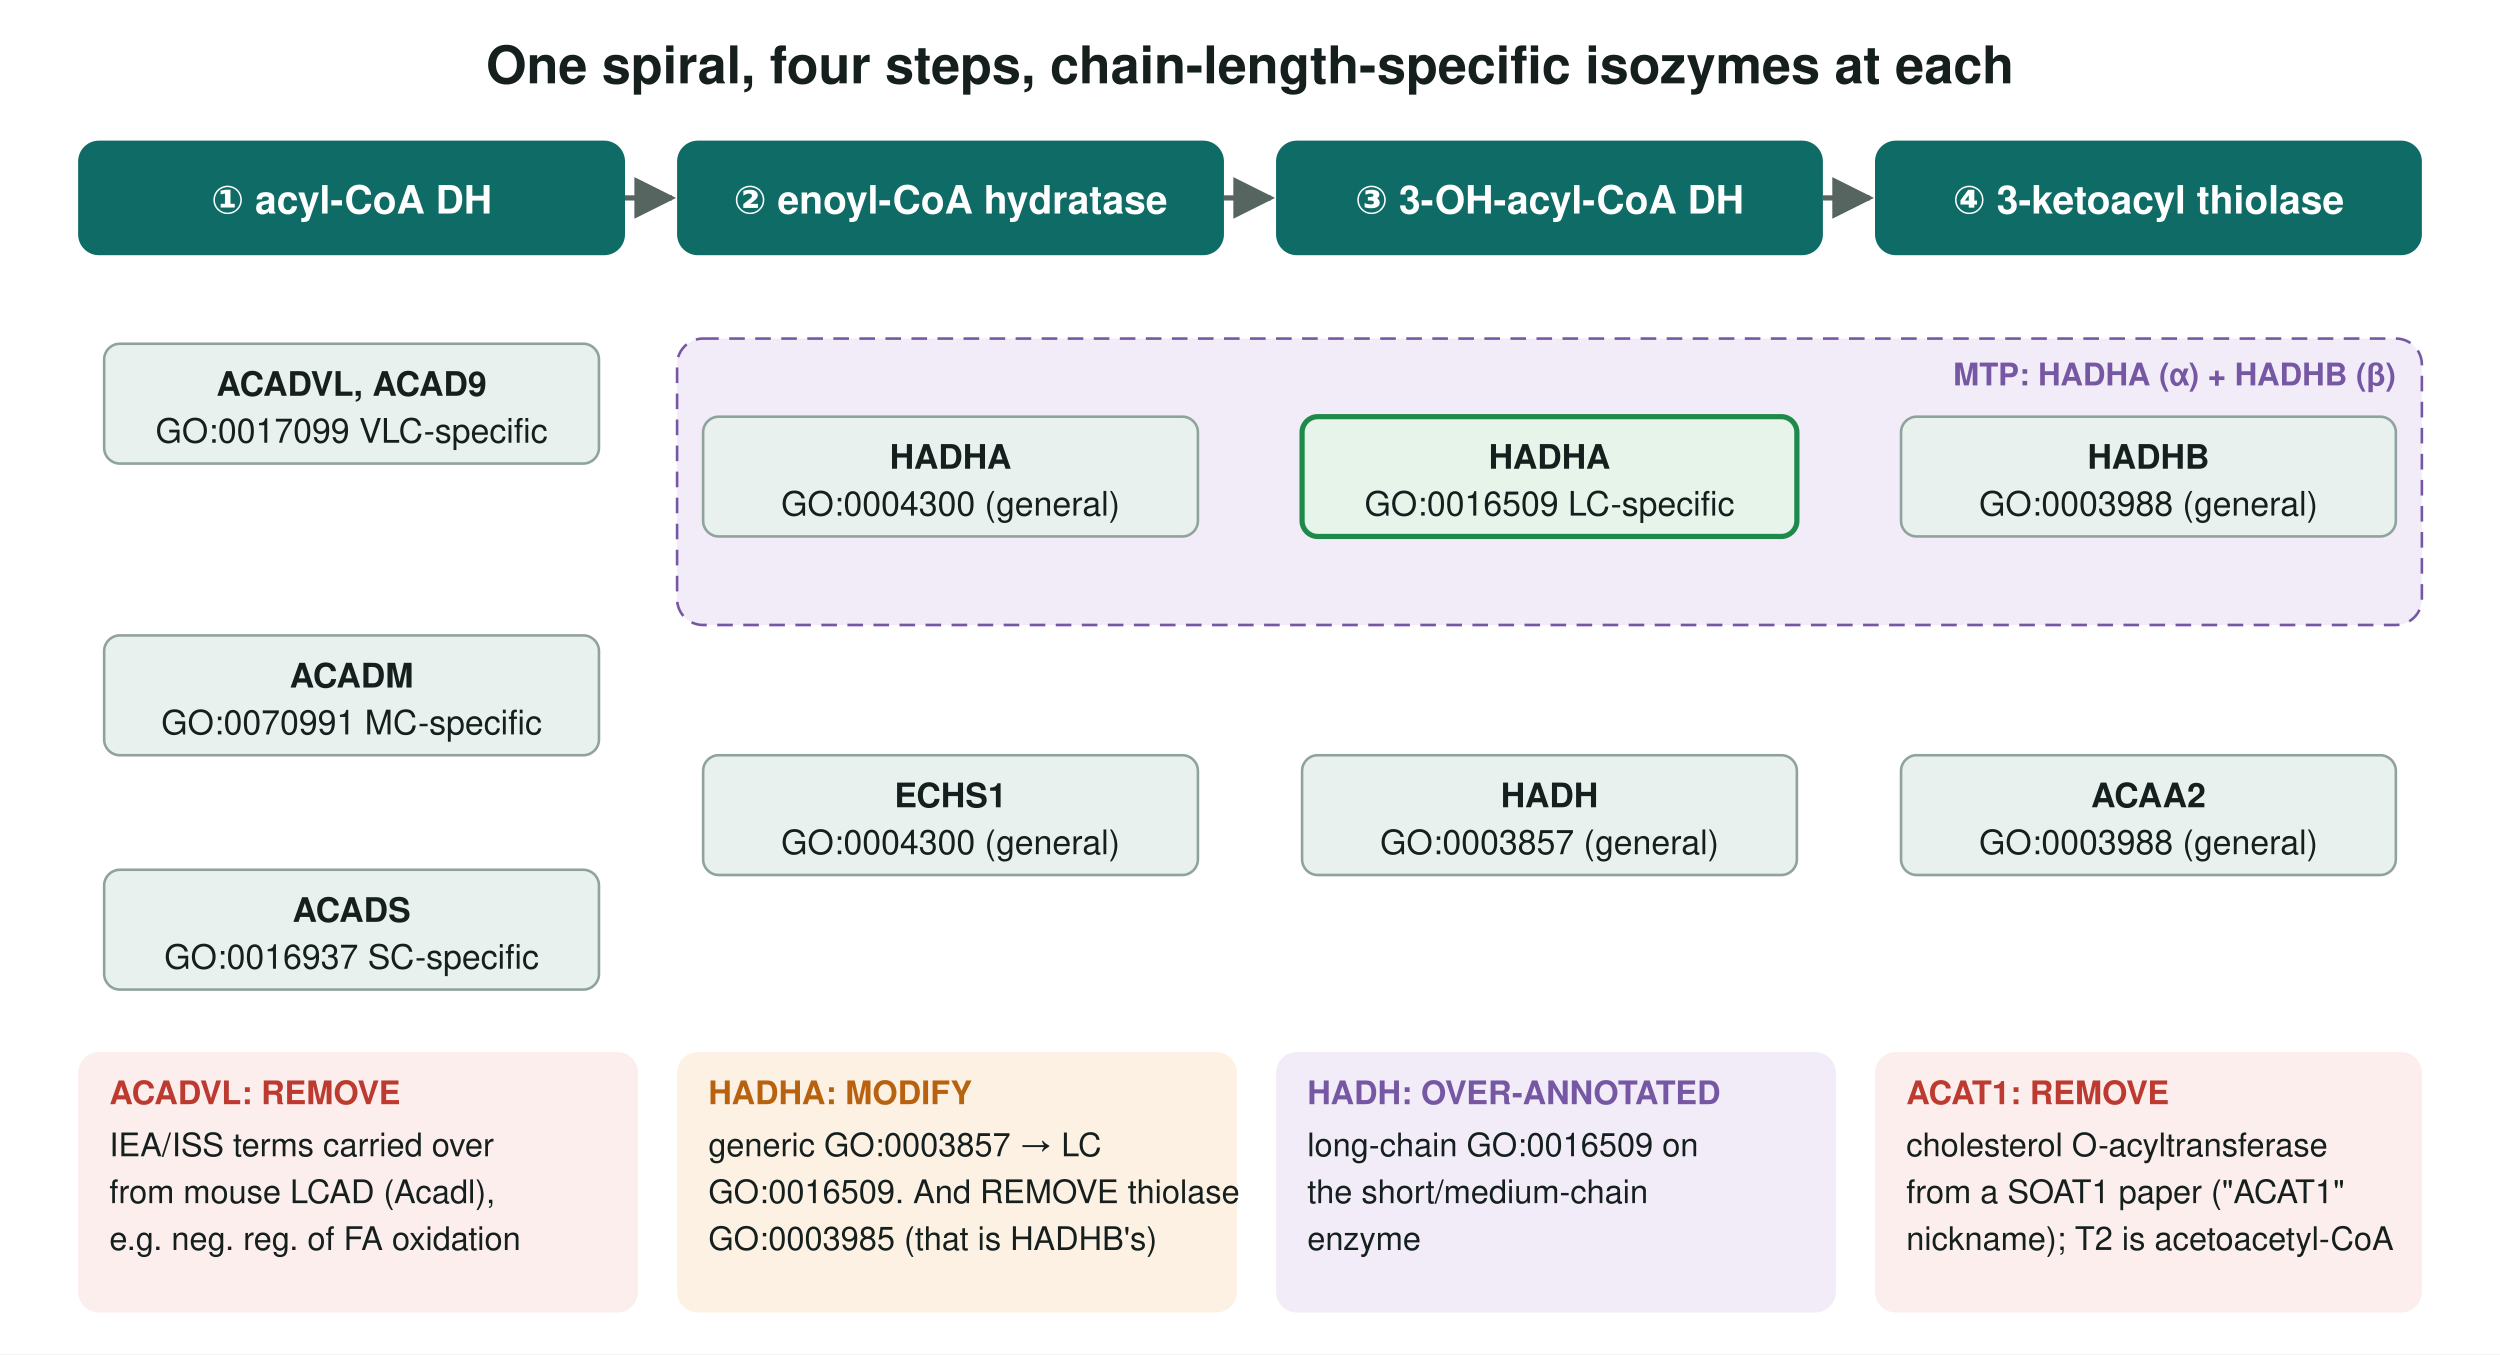
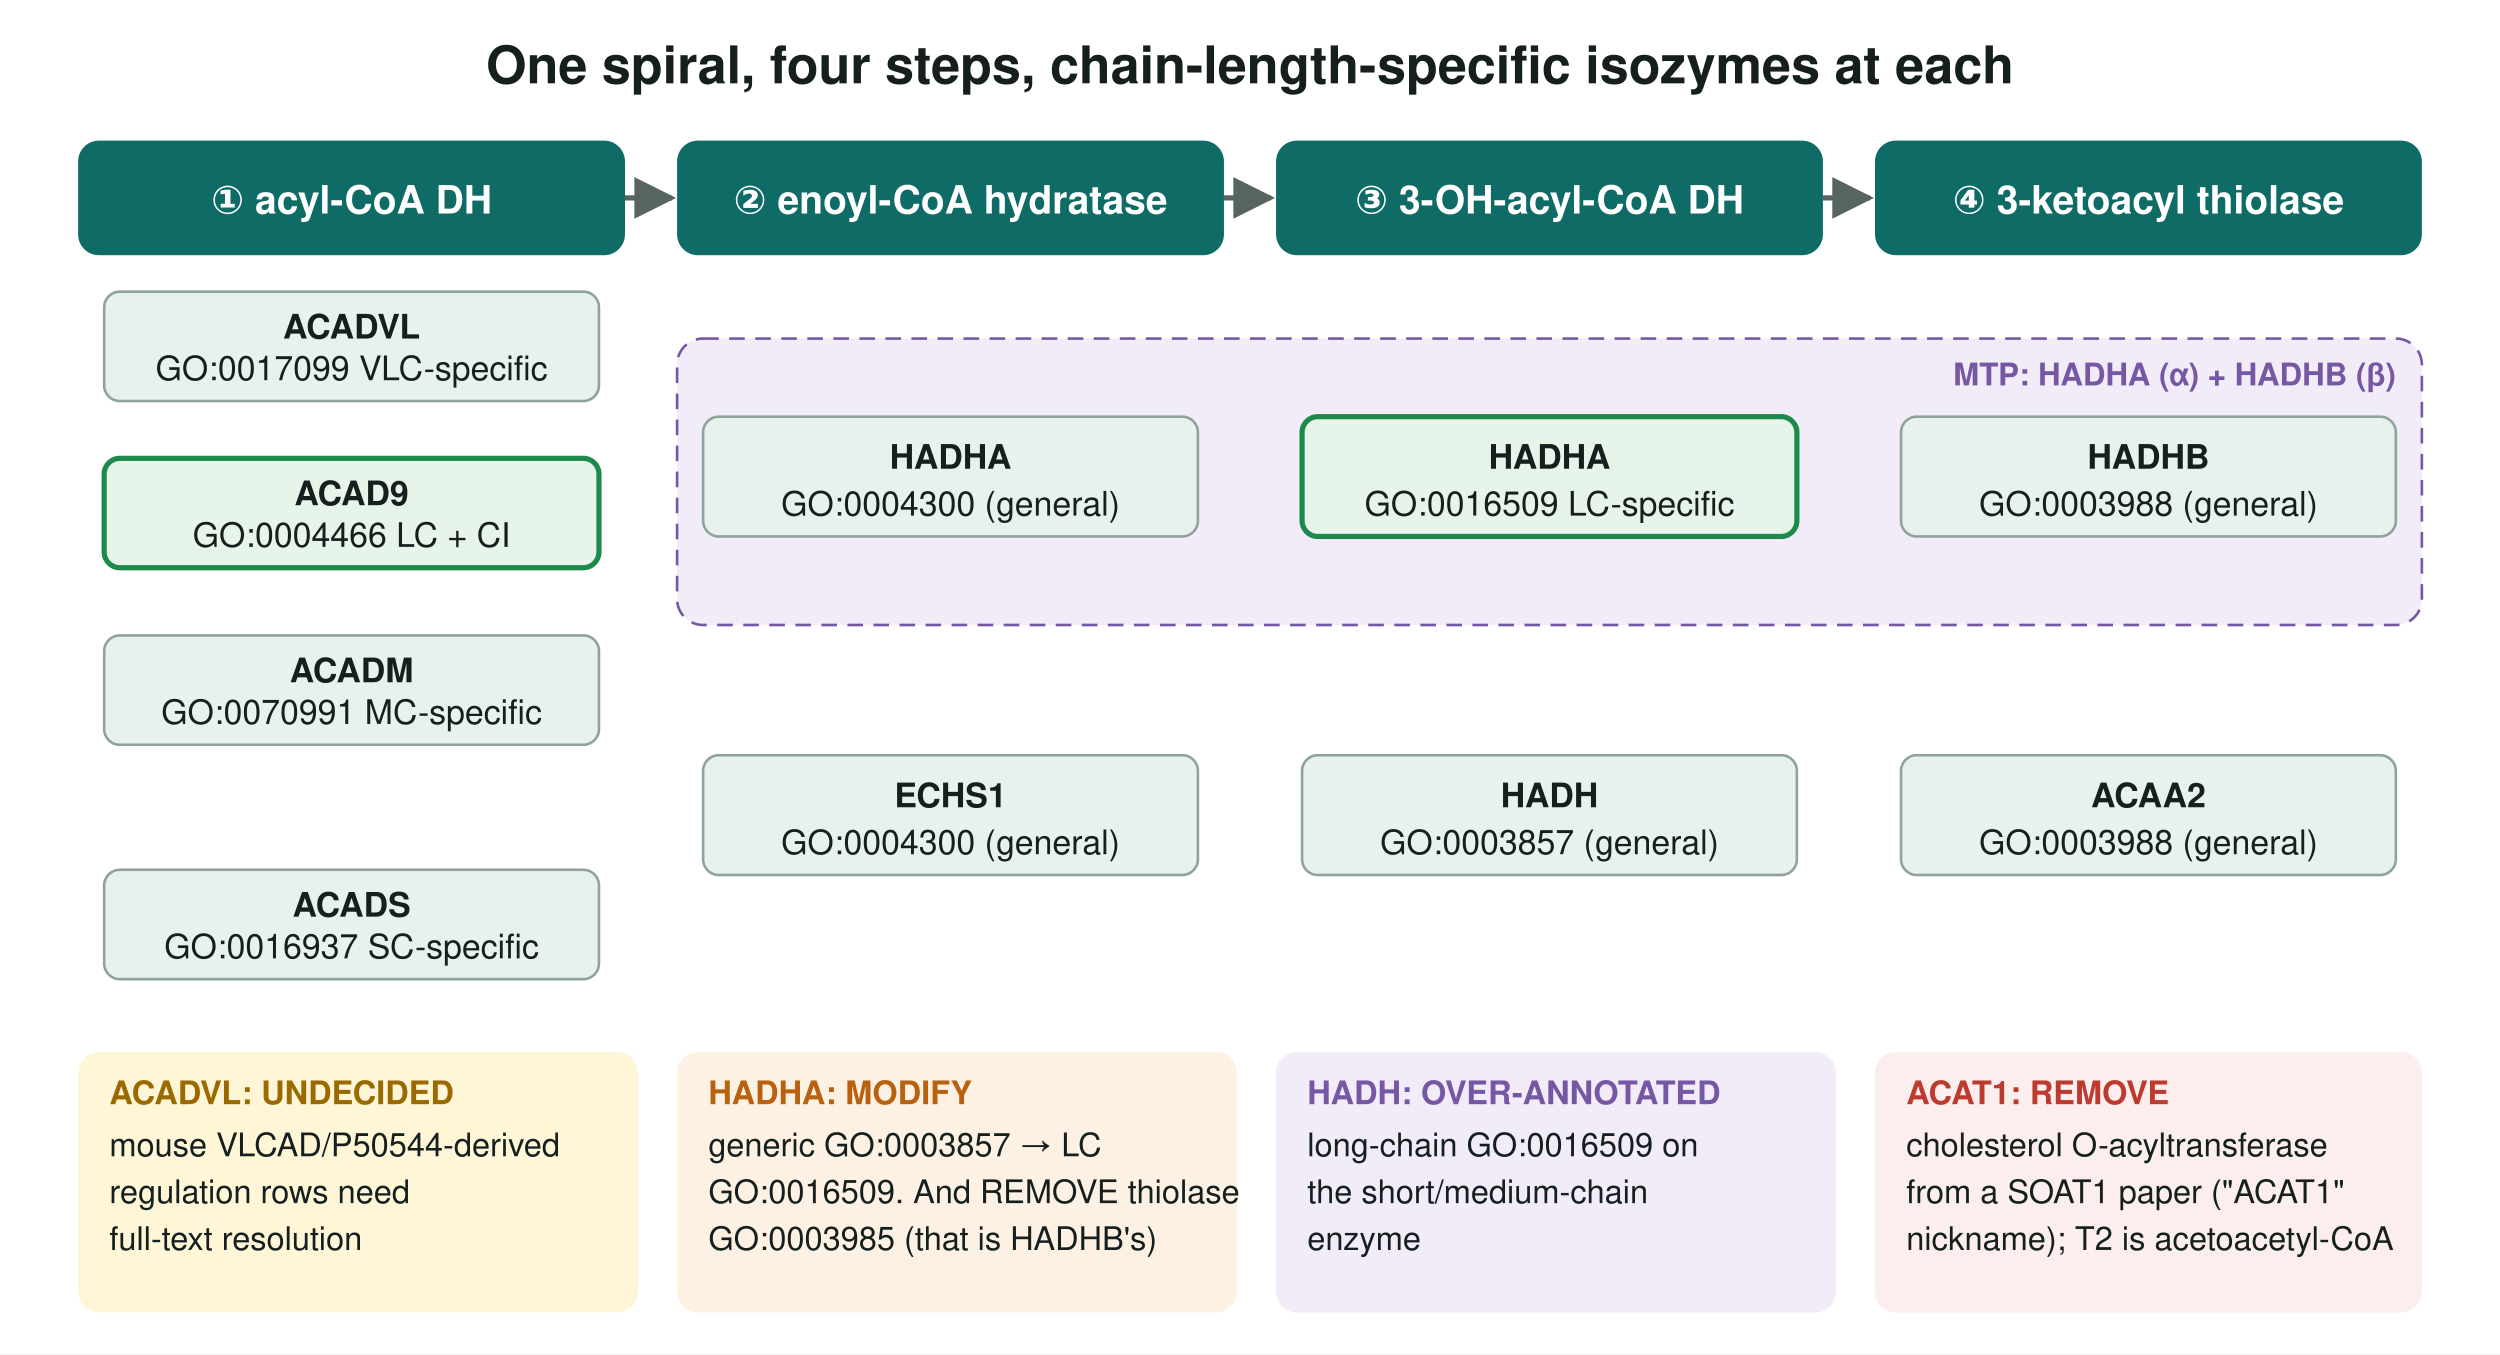
<svg xmlns="http://www.w3.org/2000/svg" viewBox="0 0 960 520" font-family="Helvetica, Arial, sans-serif">
  <rect width="960" height="520" fill="#ffffff" />
  <defs>
    <marker id="a" viewBox="0 0 10 10" refX="9" refY="5" markerWidth="8" markerHeight="8" orient="auto">
      <path d="M0,0 L10,5 L0,10 z" fill="#56655f" />
    </marker>
  </defs>
  <text x="480" y="32" text-anchor="middle" font-size="20" font-weight="bold" fill="#15201e">One spiral, four steps, chain-length-specific isozymes at each</text>
  <g font-size="15" font-weight="bold" fill="#ffffff">
    <rect x="30" y="54" width="210" height="44" rx="8" fill="#0e6b66" />
    <text x="135" y="82" text-anchor="middle">① acyl-CoA DH</text>
    <rect x="260" y="54" width="210" height="44" rx="8" fill="#0e6b66" />
    <text x="365" y="82" text-anchor="middle">② enoyl-CoA hydratase</text>
    <rect x="490" y="54" width="210" height="44" rx="8" fill="#0e6b66" />
    <text x="595" y="82" text-anchor="middle">③ 3-OH-acyl-CoA DH</text>
    <rect x="720" y="54" width="210" height="44" rx="8" fill="#0e6b66" />
    <text x="825" y="82" text-anchor="middle">④ 3-ketoacyl thiolase</text>
  </g>
  <g stroke="#56655f" stroke-width="2" marker-end="url(#a)">
    <line x1="240" y1="76" x2="258" y2="76" />
    <line x1="470" y1="76" x2="488" y2="76" />
    <line x1="700" y1="76" x2="718" y2="76" />
  </g>
  <rect x="260" y="130" width="670" height="110" rx="10" fill="#f1ecf8" stroke="#7657a3" stroke-dasharray="6 4" />
  <text x="920" y="148" text-anchor="end" font-size="12" fill="#7657a3" font-weight="bold">MTP: HADHA (α) + HADHB (β)</text>
  <g font-size="13" fill="#15201e">
-     <rect x="40" y="132" width="190" height="46" rx="6" fill="#e8f1ee" stroke="#8fa39c" />
-     <text x="135" y="152" text-anchor="middle" font-weight="bold">ACADVL, ACAD9</text>
-     <text x="135" y="170" text-anchor="middle">GO:0017099 VLC-specific</text>
-     <rect x="40" y="244" width="190" height="46" rx="6" fill="#e8f1ee" stroke="#8fa39c" />
-     <text x="135" y="264" text-anchor="middle" font-weight="bold">ACADM</text>
-     <text x="135" y="282" text-anchor="middle">GO:0070991 MC-specific</text>
-     <rect x="40" y="334" width="190" height="46" rx="6" fill="#e8f1ee" stroke="#8fa39c" />
-     <text x="135" y="354" text-anchor="middle" font-weight="bold">ACADS</text>
-     <text x="135" y="372" text-anchor="middle">GO:0016937 SC-specific</text>
+     <rect x="40" y="112" width="190" height="42" rx="6" fill="#e8f1ee" stroke="#8fa39c" />
+     <text x="135" y="130" text-anchor="middle" font-weight="bold">ACADVL</text>
+     <text x="135" y="146" text-anchor="middle">GO:0017099 VLC-specific</text>
+     <rect x="40" y="176" width="190" height="42" rx="6" fill="#e6f4ea" stroke="#1d8a4b" stroke-width="2" />
+     <text x="135" y="194" text-anchor="middle" font-weight="bold">ACAD9</text>
+     <text x="135" y="210" text-anchor="middle">GO:0004466 LC + CI</text>
+     <rect x="40" y="244" width="190" height="42" rx="6" fill="#e8f1ee" stroke="#8fa39c" />
+     <text x="135" y="262" text-anchor="middle" font-weight="bold">ACADM</text>
+     <text x="135" y="278" text-anchor="middle">GO:0070991 MC-specific</text>
+     <rect x="40" y="334" width="190" height="42" rx="6" fill="#e8f1ee" stroke="#8fa39c" />
+     <text x="135" y="352" text-anchor="middle" font-weight="bold">ACADS</text>
+     <text x="135" y="368" text-anchor="middle">GO:0016937 SC-specific</text>
    <rect x="270" y="160" width="190" height="46" rx="6" fill="#e8f1ee" stroke="#8fa39c" />
    <text x="365" y="180" text-anchor="middle" font-weight="bold">HADHA</text>
    <text x="365" y="198" text-anchor="middle">GO:0004300 (general)</text>
    <rect x="270" y="290" width="190" height="46" rx="6" fill="#e8f1ee" stroke="#8fa39c" />
    <text x="365" y="310" text-anchor="middle" font-weight="bold">ECHS1</text>
    <text x="365" y="328" text-anchor="middle">GO:0004300 (general)</text>
    <rect x="500" y="160" width="190" height="46" rx="6" fill="#e6f4ea" stroke="#1d8a4b" stroke-width="2" />
    <text x="595" y="180" text-anchor="middle" font-weight="bold">HADHA</text>
    <text x="595" y="198" text-anchor="middle">GO:0016509 LC-specific</text>
    <rect x="500" y="290" width="190" height="46" rx="6" fill="#e8f1ee" stroke="#8fa39c" />
    <text x="595" y="310" text-anchor="middle" font-weight="bold">HADH</text>
    <text x="595" y="328" text-anchor="middle">GO:0003857 (general)</text>
    <rect x="730" y="160" width="190" height="46" rx="6" fill="#e8f1ee" stroke="#8fa39c" />
    <text x="825" y="180" text-anchor="middle" font-weight="bold">HADHB</text>
    <text x="825" y="198" text-anchor="middle">GO:0003988 (general)</text>
    <rect x="730" y="290" width="190" height="46" rx="6" fill="#e8f1ee" stroke="#8fa39c" />
    <text x="825" y="310" text-anchor="middle" font-weight="bold">ACAA2</text>
    <text x="825" y="328" text-anchor="middle">GO:0003988 (general)</text>
  </g>
  <g font-size="12.5">
-     <rect x="30" y="404" width="215" height="100" rx="8" fill="#fbeeec" />
-     <text x="42" y="424" font-weight="bold" fill="#bd3a30">ACADVL: REMOVE</text>
-     <text x="42" y="444" fill="#15201e">IEA/ISS terms carried over</text>
-     <text x="42" y="462" fill="#15201e">from mouse LCAD (Acadl),</text>
-     <text x="42" y="480" fill="#15201e">e.g. neg. reg. of FA oxidation</text>
+     <rect x="30" y="404" width="215" height="100" rx="8" fill="#fff6d7" />
+     <text x="42" y="424" font-weight="bold" fill="#9a6a00">ACADVL: UNDECIDED</text>
+     <text x="42" y="444" fill="#15201e">mouse VLCAD/P50544-derived</text>
+     <text x="42" y="462" fill="#15201e">regulation rows need</text>
+     <text x="42" y="480" fill="#15201e">full-text resolution</text>
    <rect x="260" y="404" width="215" height="100" rx="8" fill="#fdf1e4" />
    <text x="272" y="424" font-weight="bold" fill="#b8620f">HADHA: MODIFY</text>
    <text x="272" y="444" fill="#15201e">generic GO:0003857 → LC</text>
    <text x="272" y="462" fill="#15201e">GO:0016509. And REMOVE thiolase</text>
    <text x="272" y="480" fill="#15201e">GO:0003985 (that is HADHB's)</text>
    <rect x="490" y="404" width="215" height="100" rx="8" fill="#f1ecf8" />
    <text x="502" y="424" font-weight="bold" fill="#7657a3">HADH: OVER-ANNOTATED</text>
    <text x="502" y="444" fill="#15201e">long-chain GO:0016509 on</text>
    <text x="502" y="462" fill="#15201e">the short/medium-chain</text>
    <text x="502" y="480" fill="#15201e">enzyme</text>
    <rect x="720" y="404" width="210" height="100" rx="8" fill="#fbeeec" />
    <text x="732" y="424" font-weight="bold" fill="#bd3a30">ACAT1: REMOVE</text>
    <text x="732" y="444" fill="#15201e">cholesterol O-acyltransferase</text>
    <text x="732" y="462" fill="#15201e">from a SOAT1 paper ("ACAT1"</text>
    <text x="732" y="480" fill="#15201e">nickname); T2 is acetoacetyl-CoA</text>
  </g>
</svg>
